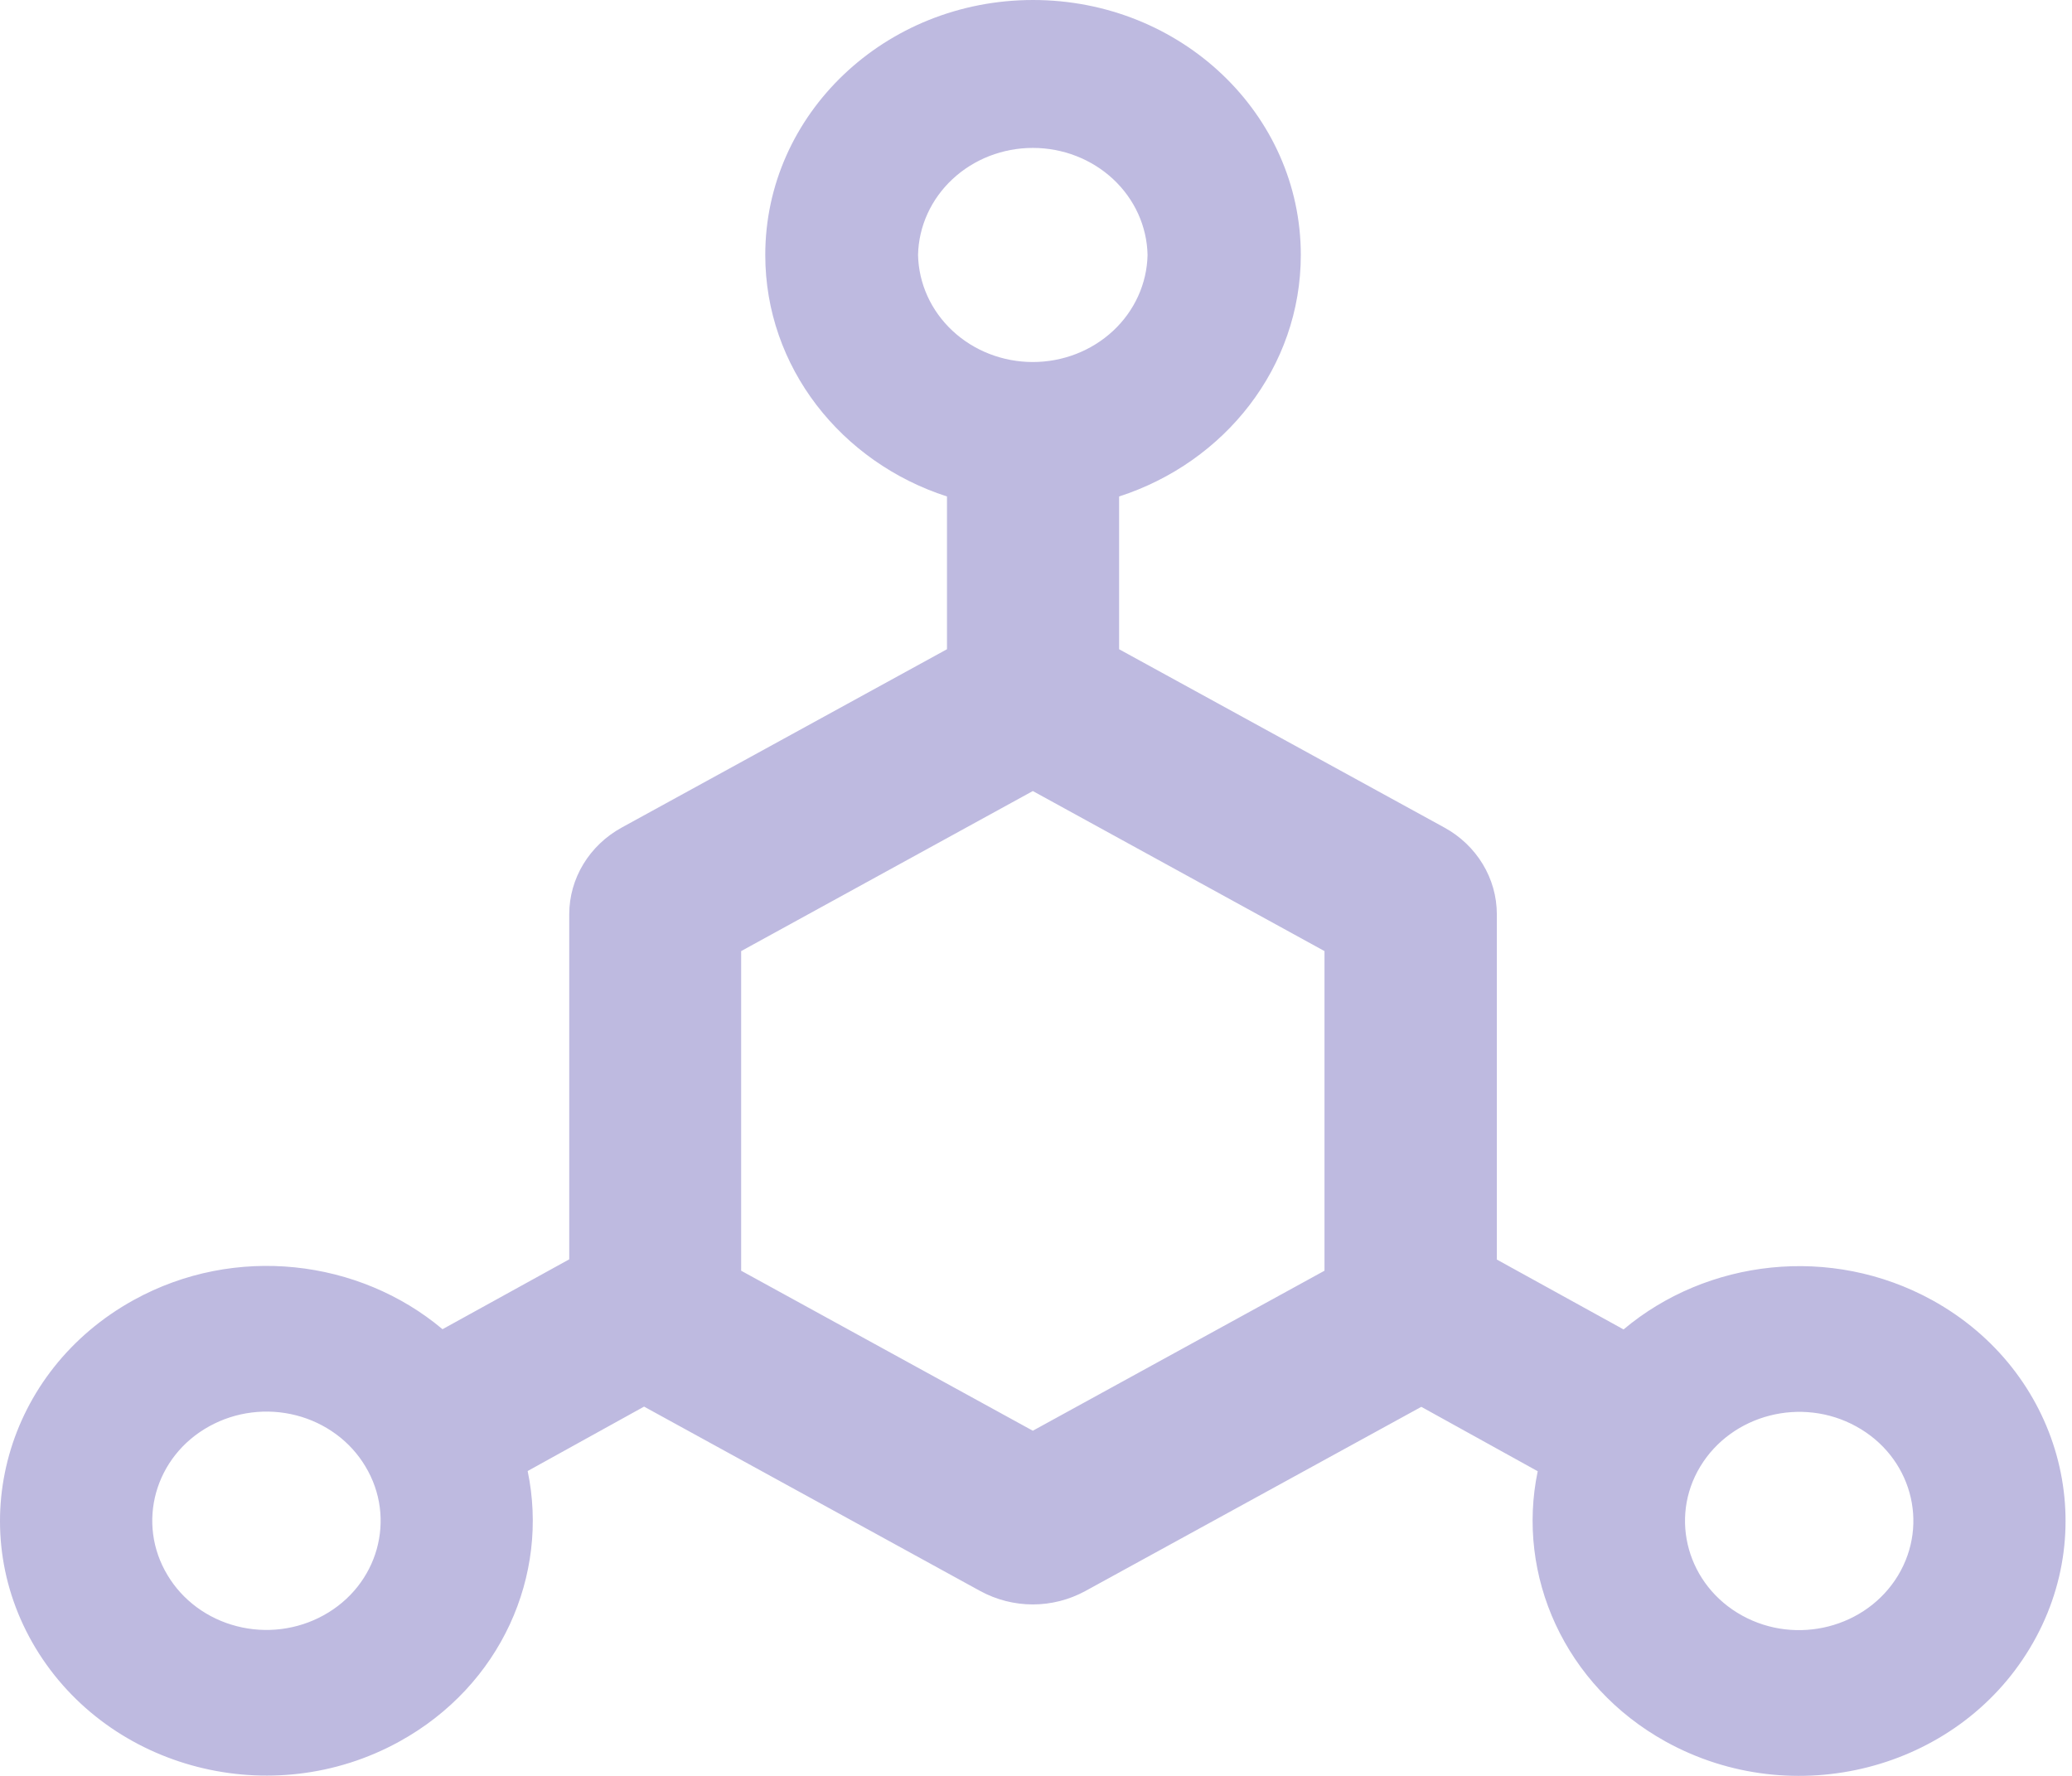
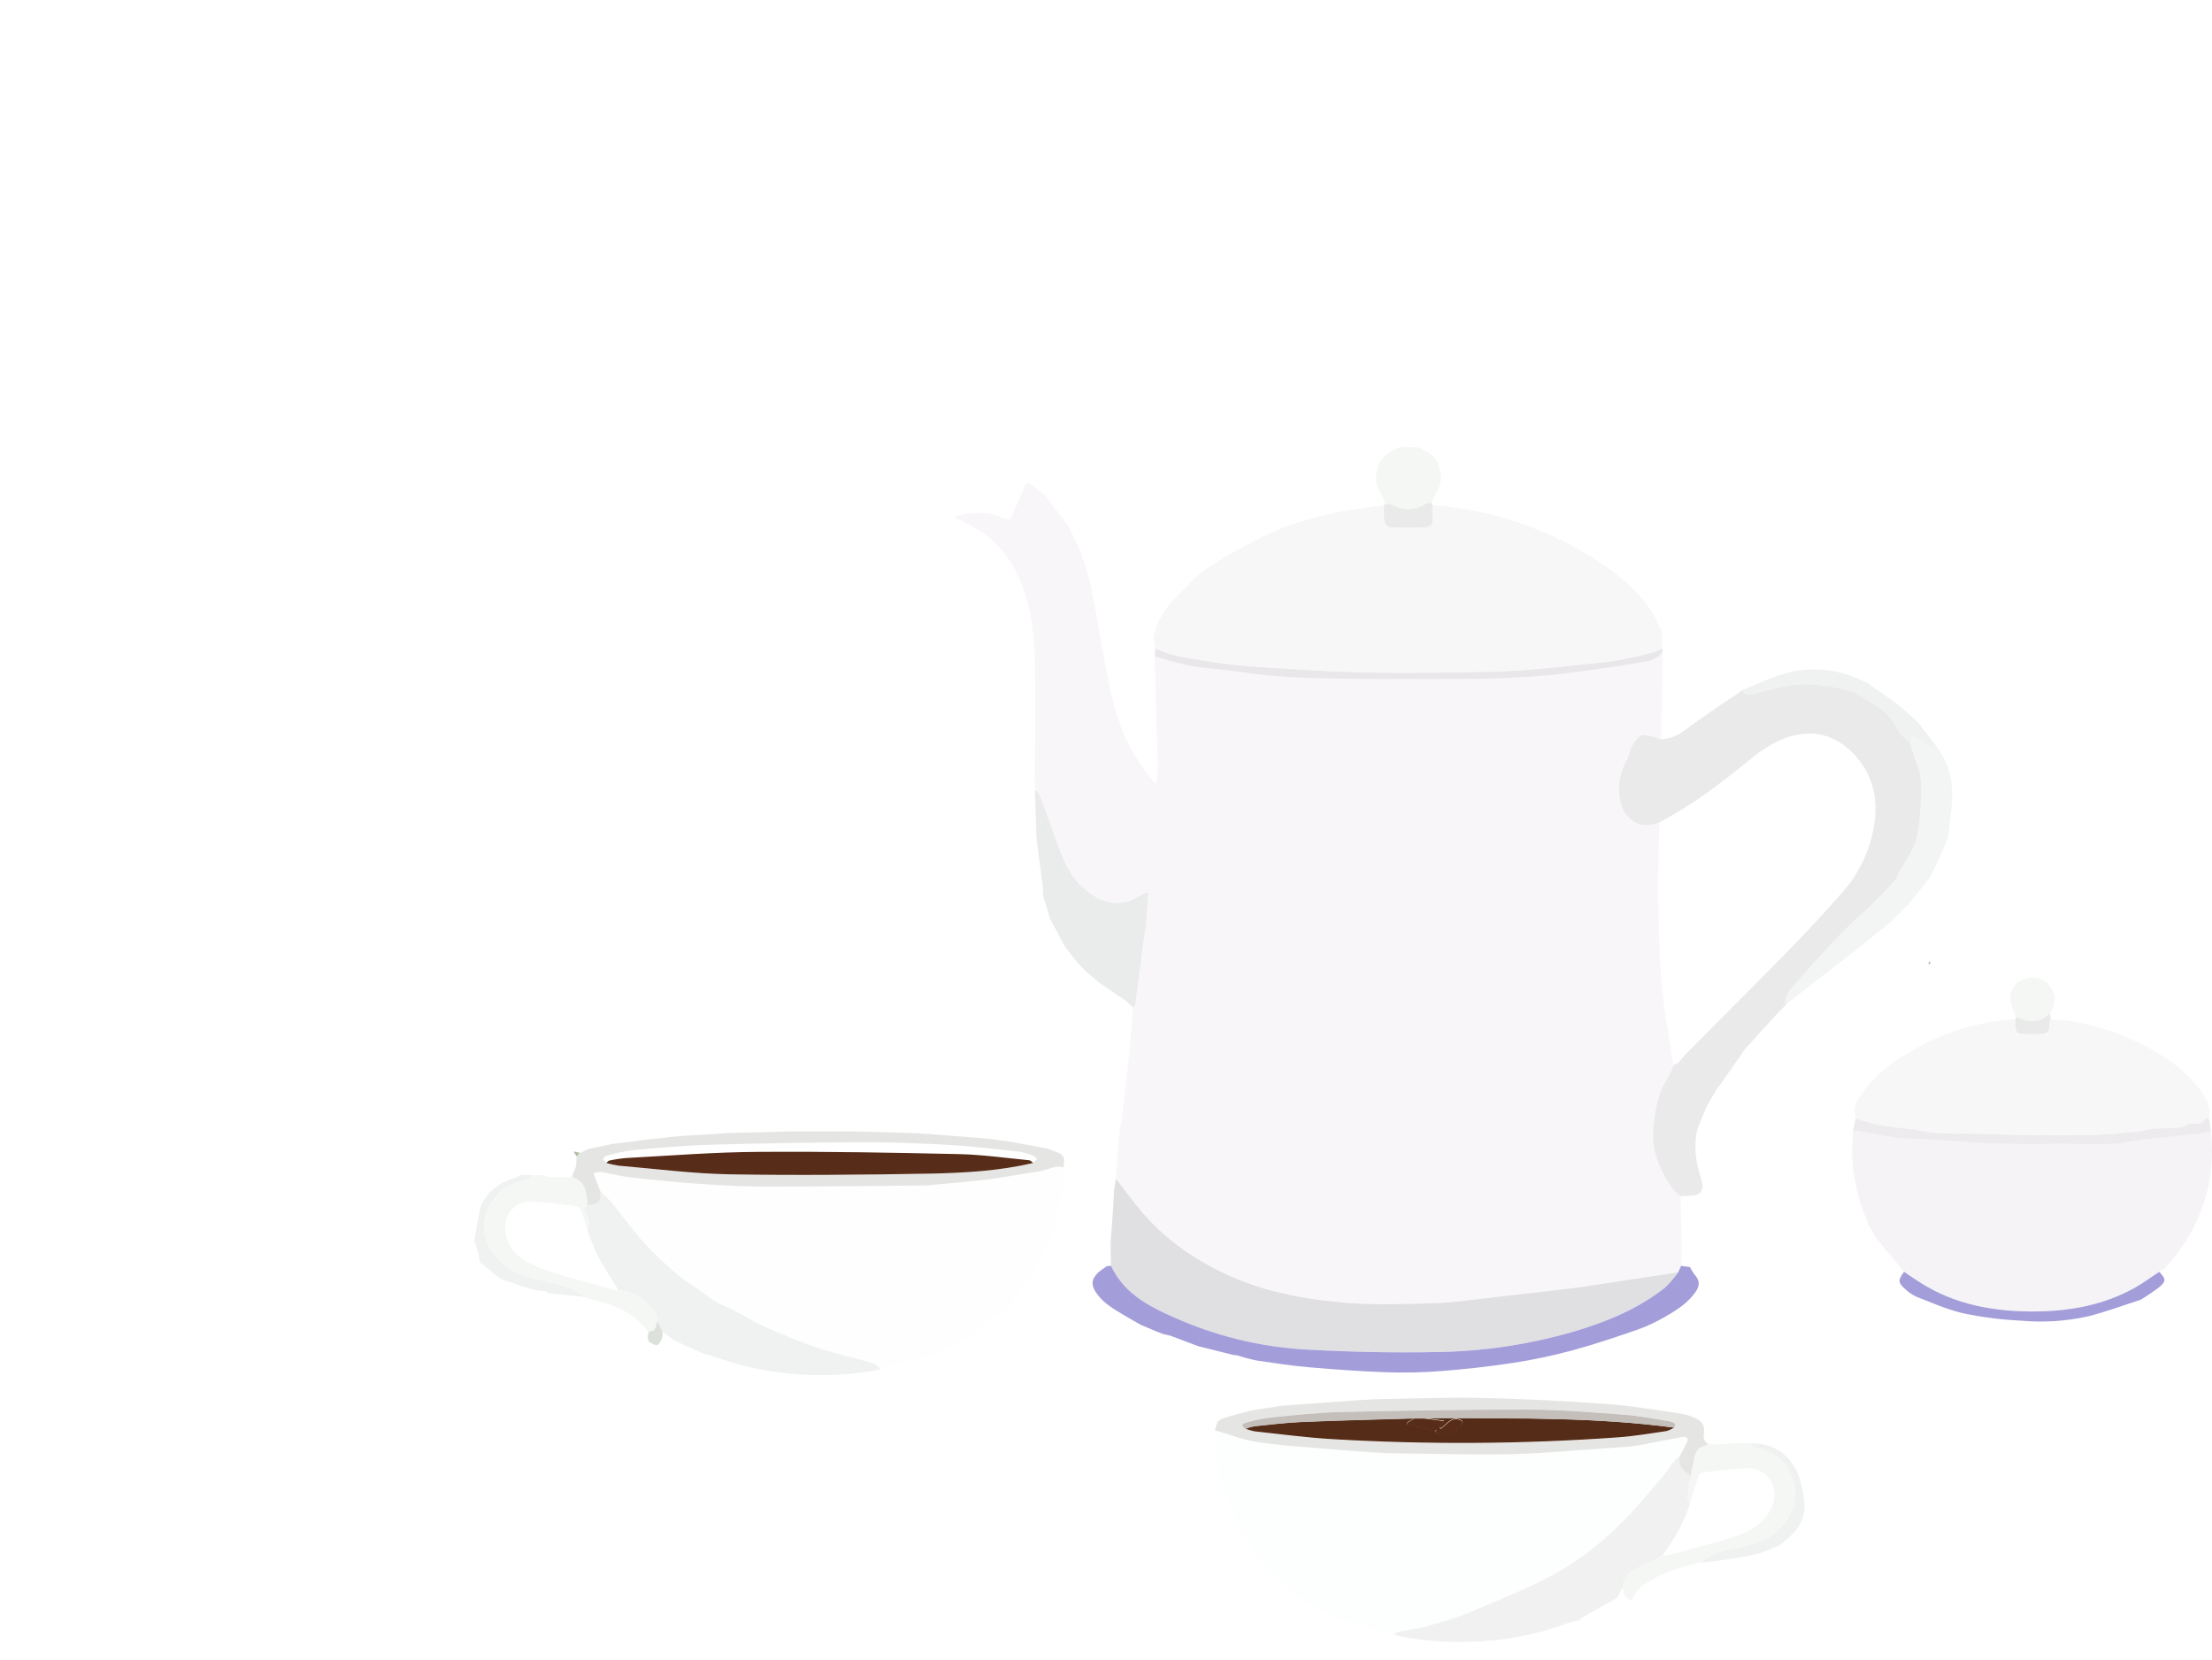
- <svg xmlns="http://www.w3.org/2000/svg" width="56" height="48" viewBox="0 0 56 48" fill="none">
-   <path d="M52.228 35.145C49.482 33.632 46.135 34.038 43.88 35.933L40.455 34.044V24.71C40.455 23.744 39.913 22.846 39.034 22.366L30.246 17.548V13.419C33.102 12.497 35.157 9.925 35.157 6.891C35.157 3.083 31.92 0 27.92 0C23.921 0 20.683 3.083 20.683 6.891C20.683 9.925 22.738 12.497 25.594 13.419V17.548L16.807 22.366C15.928 22.846 15.385 23.744 15.385 24.71V34.038L11.96 35.927C9.705 34.032 6.352 33.626 3.612 35.139C0.155 37.047 -1.02 41.255 0.963 44.547C2.953 47.839 7.354 48.971 10.797 47.07C13.544 45.556 14.849 42.578 14.261 39.76L17.407 38.019L26.492 43.003C26.932 43.243 27.423 43.366 27.914 43.366C28.405 43.366 28.896 43.243 29.335 43.003L38.414 38.025L41.56 39.766C40.972 42.578 42.284 45.562 45.024 47.076C48.468 48.977 52.874 47.851 54.858 44.553C56.848 41.255 55.672 37.047 52.228 35.145ZM8.743 43.661C8.392 43.855 8.004 43.98 7.602 44.031C7.2 44.081 6.791 44.055 6.4 43.954C6.008 43.854 5.641 43.68 5.32 43.444C5 43.208 4.731 42.914 4.53 42.578C3.677 41.169 4.181 39.36 5.661 38.548C6.012 38.355 6.399 38.229 6.801 38.179C7.204 38.128 7.612 38.154 8.004 38.255C8.395 38.355 8.762 38.529 9.083 38.765C9.404 39.001 9.672 39.295 9.873 39.631C10.726 41.04 10.222 42.849 8.743 43.661ZM24.812 6.891C24.829 6.118 25.163 5.383 25.743 4.842C26.323 4.301 27.102 3.998 27.914 3.998C28.726 3.998 29.505 4.301 30.085 4.842C30.665 5.383 30.999 6.118 31.015 6.891C30.999 7.664 30.665 8.4 30.085 8.941C29.505 9.482 28.726 9.785 27.914 9.785C27.102 9.785 26.323 9.482 25.743 8.941C25.163 8.4 24.829 7.664 24.812 6.891ZM35.797 34.346L27.914 38.671L20.031 34.346V25.707L27.914 21.381L35.797 25.707V34.346ZM51.298 42.584C50.445 43.993 48.558 44.48 47.085 43.667C45.612 42.855 45.101 41.046 45.954 39.637C46.807 38.228 48.694 37.742 50.167 38.554C51.647 39.366 52.151 41.169 51.298 42.584Z" fill="#BEBAE0" />
+ <svg xmlns="http://www.w3.org/2000/svg" viewBox="0 0 622.12 466.6">
+   <defs>
+     <style>.cls-1{fill:#bccbb2;}.cls-2{fill:#f8f6f9;}.cls-3{fill:#f8f7f8;}.cls-4{fill:#fdfefe;}.cls-5{fill:#fefefe;}.cls-6{fill:#f5f3f6;}.cls-7{fill:#e9eae9;}.cls-8{fill:#f7f7f7;}.cls-9{fill:#e0dfe1;}.cls-10{fill:#f0f2f1;}.cls-11{fill:#f2f1f2;}.cls-12{fill:#a39eda;}.cls-13{fill:#e5e5e3;}.cls-14{fill:#eaeceb;}.cls-15{fill:#f4f7f4;}.cls-16{fill:#e9e7ea;}.cls-17{fill:#edebed;}.cls-18{fill:#dce1db;}.cls-19{fill:#aebea2;}.cls-20{fill:#acbca1;}.cls-21{fill:#a8b89e;}.cls-22{fill:#f3f5f4;}.cls-23{fill:#aaba9e;}.cls-24{fill:#552c17;}.cls-25{fill:#c5bfbb;}.cls-26{fill:#572c18;}</style>
+   </defs>
+   <g id="Layer_2" data-name="Layer 2">
+     <g id="Layer_1-2" data-name="Layer 1">
+       <path class="cls-1" d="M.38,0,0,.37Z" />
+       <path class="cls-2" d="M300.49,148c1,2.17,2.23,4.28,3.08,6.52a64.9,64.9,0,0,1,3.05,9.44c1.4,6.61,2.48,13.28,3.66,19.94,1.79,10.06,3.69,20.1,9.15,29,1.55,2.54,3.46,4.87,5.21,7.3l.69-.27a36.79,36.79,0,0,0,.32-3.91c-.28-10-.61-20-.92-30.05,0-.5,0-1,0-1.48a90.22,90.22,0,0,0,9.55,2.64c5.32.88,10.73,1.19,16.05,2,9.85,1.51,19.79,1.54,29.7,1.72,12.34.23,24.68.1,37,0,4.19,0,8.39-.29,12.58-.56,3.38-.21,6.77-.47,10.12-.91,7.08-.92,14.17-1.79,21.18-3.07,2.24-.41,4.91-.66,6.5-2.84l.2.74c0,.25,0,.5,0,.76,0,.48,0,1,0,1.45,0,2.59-.07,5.19-.1,7.78,0,.25,0,.49,0,.74q-.18,6.47-.35,12.94c-1.18-.35-2.34-.78-3.54-1-.78-.14-1.88-.31-2.38.08a9.62,9.62,0,0,0-2.39,3c-.62,1.18-.7,2.64-1.37,3.78a16.29,16.29,0,0,0-2,10.8,10,10,0,0,0,2.07,4.8c2.34,2.84,5.58,3.35,9.14,1.9-.12,6.82-.4,13.65-.31,20.47.11,8.23.2,16.49.92,24.68.69,7.75,2.17,15.44,3.31,23.15a18.4,18.4,0,0,1-1.51,3.55c-3,4.34-3.64,9.41-4.14,14.34-.63,6.34,2,12,5.61,17.19a10.57,10.57,0,0,0,2.08,1.77c.12,5.07.25,10.14.34,15.21,0,1.45-.09,2.91-.14,4.37l-.8,1.81-16.73,2.53c-4.16.63-8.3,1.35-12.47,1.87-6.77.86-13.56,1.61-20.35,2.35s-13.58,1.86-20.39,2c-8.9.18-17.82.56-26.75-.49a111.44,111.44,0,0,1-19.5-3.58A78.64,78.64,0,0,1,335.14,353a62.93,62.93,0,0,1-15.44-13.92q-2.93-3.79-5.86-7.6c.18-2.46.35-4.91.53-7.37l.48-5.54.24-1.89a14.82,14.82,0,0,0,.37-1.6q1.13-9.72,2.24-19.45.26-3.36.52-6.72c.15-1.82.31-3.65.47-5.48.22-.34.57-.66.62-1,.92-6.79,1.79-13.58,2.68-20.38.06-.42.21-.84.24-1.26q.4-4.65.76-9.31c0-.12-.21-.27-.39-.49-.39.17-.78.33-1.16.51-1.64.75-3.19,1.84-4.91,2.21-3.85.84-7.28-.41-10.37-2.7-5.3-3.92-7.37-9.73-9.45-15.53-1.41-3.92-2.78-7.86-4.23-11.76-.19-.51-.75-.89-1.15-1.33l-.3-1.85q.09-8.7.16-17.4l-.06-12.28c.08-9-.46-17.81-3.7-26.31a31.61,31.61,0,0,0-10.13-14.1,55.63,55.63,0,0,0-7.27-4.15,14.54,14.54,0,0,0-1.47-.59v-.55a35.5,35.5,0,0,1,4.29-.79,26.2,26.2,0,0,1,5.46.06,16.52,16.52,0,0,1,4,1.41c1.14.5,1.83.34,2.32-.87,1.1-2.67,2.36-5.27,3.43-7.95.44-1.12,1.09-1.34,2-.71,1.4,1,2.71,2.14,4.06,3.22Z" />
+       <path class="cls-3" d="M324.93,182.41c-.15-1.23-.62-2.51-.38-3.66,1.16-5.6,4.85-9.68,8.88-13.52a43.84,43.84,0,0,1,4.39-4.24,82.64,82.64,0,0,1,8.57-5.38,126.68,126.68,0,0,1,13.87-7,98.74,98.74,0,0,1,14.7-4.29c4.69-1.05,9.52-1.53,14.29-2.26a24.9,24.9,0,0,0,.09,4.41c.12.69,1,1.74,1.61,1.77,3.26.16,6.53.1,9.79,0,1.43,0,2.31-.68,2.14-2.32a38.41,38.41,0,0,1,0-3.87,98.18,98.18,0,0,1,44.77,14.66c5.58,3.48,10.78,7.41,14.87,12.52a36,36,0,0,1,4.73,8.11c.62,1.43.1,3.34.09,5a16.4,16.4,0,0,1-2.72,1.12,106.63,106.63,0,0,1-12.28,2.54c-11.16,1.18-22.34,2.62-33.54,2.84-17,.34-34.07.59-51.11-.51-9.51-.62-19-.92-28.44-2.52C334.33,185.07,329.46,184.5,324.93,182.41Z" />
+       <path class="cls-4" d="M343.16,416.22q-.75-7-1.49-14c.47.14.94.3,1.41.43,3.29,1,6.53,2.23,9.89,2.78,5.06.82,10.2,1.23,15.32,1.62,8.85.68,17.7,1.63,26.56,1.69,13.4.09,26.82.68,40.22-.27,7.18-.51,14.37-1,21.55-1.54a42.08,42.08,0,0,0,4.48-.52c4-.72,7.93-1.53,11.9-2.29,1.2-.23,1.95.42,1.53,1.32-.67,1.41-1.43,2.77-2.14,4.16a4,4,0,0,0-1.05.69c-1.28,1.66-2.4,3.44-3.75,5-3.53,4.13-7,8.36-10.78,12.22a94.21,94.21,0,0,1-11.06,9.67,83.84,83.84,0,0,1-12,7.31c-5.1,2.57-10.44,4.69-15.71,6.95-2.85,1.23-5.71,2.48-8.65,3.49-3.13,1.07-6.34,1.89-9.52,2.79-.6.17-1.23.22-1.85.33-1.73.3-3.48.57-5.2.94-.26.05-.41.56-.61.85L378,455.7l-4.64-2.09-2.22-1.24-1.78-1-2.27-1-2.29-2-5.37-4.53-3.26-3.26a13,13,0,0,0-.84-1.21,53.6,53.6,0,0,1-10.06-17.81C344.68,419.76,343.87,418,343.16,416.22Z" />
+       <path class="cls-5" d="M299.16,328.24l-.09,2.17c-.08,1.23-.15,2.46-.23,3.69-.06.64-.12,1.27-.17,1.91l-.06,1-.43,1.16-.68,3.34c-1.06,5.2-3.44,9.9-5.84,14.6-2.06,4-5.25,7.24-7.89,10.84l-.83.76c-1.46,1.24-2.95,2.46-4.37,3.74-3.88,3.49-8.53,5.78-13.17,8.09a10.29,10.29,0,0,0-1.35.95c-.94.27-1.89.55-2.84.81l-13.62,3.77c-.62-.57-1.13-1.45-1.86-1.65-5.26-1.53-10.64-2.69-15.83-4.42s-10.17-3.83-15.12-6.05c-3.68-1.65-7-4-10.76-5.55s-6.44-4.17-9.7-6.17a39.14,39.14,0,0,1-5.58-4.36,99.76,99.76,0,0,1-8-7.8c-3.13-3.56-5.9-7.43-8.9-11.11a30.66,30.66,0,0,0-2.92-2.76c-.51-1.24-1-2.48-1.53-3.74-.21-.52-.36-1.07-.53-1.6a6.29,6.29,0,0,1,2-.36c2.77.46,5.51,1.24,8.3,1.55,6.66.74,13.34,1.42,20,1.88,6.18.42,12.38.73,18.57.73,15,0,30.06-.2,45.09-.33.44,0,.87-.12,1.31-.16,5.35-.52,10.72-.9,16-1.58,4.75-.6,9.45-1.59,14.2-2.26C294.71,329,296.75,327.55,299.16,328.24Z" />
+       <path class="cls-6" d="M621.82,318.13a49.9,49.9,0,0,1-.69,15.37,48.13,48.13,0,0,1-10.26,20.81c-.72.88-1.51,1.7-2.27,2.55-.43.28-.87.55-1.31.82-2.29,1.5-4.49,3.14-6.87,4.47-8.57,4.78-17.94,6.56-27.68,6.67-11.71.13-22.89-1.82-32.89-8.26-1.46-.94-2.88-1.93-4.33-2.9l-7.63-9.12-2.4-4.13a.71.71,0,0,0-.15-.3c-.22-.64-.39-1.29-.65-1.91a49.08,49.08,0,0,1-3.51-24,9.35,9.35,0,0,1,1.58-.08c4.63.54,9.08,2,13.82,2.09,5.69.08,11.37.61,17,1,.69,0,1.37.19,2.06.21,4.82.14,9.64.29,14.46.35,3.14,0,6.28-.12,9.42-.11,4.63,0,9.26.27,13.88.09,3.16-.12,6.29-.87,9.44-1.24,4.65-.56,9.3-1,14-1.53C618.51,318.74,620.16,318.4,621.82,318.13Z" />
+       <path class="cls-7" d="M482.81,306.31l-2.6,4.46c-.1.21-.21.43-.31.65-1,2.53-2.32,5-2.83,7.61a23.68,23.68,0,0,0,.09,7.37c.3,2.27,1.23,4.47,1.64,6.74a2.5,2.5,0,0,1-2.13,3,28.23,28.23,0,0,1-4,.25,10.57,10.57,0,0,1-2.08-1.77c-3.59-5.19-6.24-10.85-5.61-17.19.5-4.93,1.14-10,4.14-14.34a18.4,18.4,0,0,0,1.51-3.55,5.14,5.14,0,0,0,1.38-.71c.74-.74,1.33-1.63,2.08-2.38,9.72-9.8,19.52-19.53,29.17-29.4q7.62-7.8,14.82-16a37.38,37.38,0,0,0,8.65-17c1.73-8,.66-15.33-5-21.62-4.53-5-10.19-7.15-16.94-5.65-4.88,1.09-8.94,3.83-12.73,6.92-8,6.51-16.12,12.76-25.33,17.56-3.56,1.45-6.8.94-9.14-1.9a10,10,0,0,1-2.07-4.8,16.29,16.29,0,0,1,2-10.8c.67-1.14.75-2.6,1.37-3.78a9.62,9.62,0,0,1,2.39-3c.5-.39,1.6-.22,2.38-.08,1.2.23,2.36.66,3.54,1a11.86,11.86,0,0,0,6.61-2.5c5.33-4,10.93-7.64,16.42-11.42.05,1.34,1,1.5,2,1.3,1.93-.39,3.82-1,5.75-1.41a53.74,53.74,0,0,1,7.47-1.43,35.47,35.47,0,0,1,7.49.35,39.71,39.71,0,0,1,8,1.75c2.12.76,3.94,2.27,5.95,3.34a16.58,16.58,0,0,1,6.68,7c.94,1.7,2.58,3,3.91,4.51.12.54.22,1.09.37,1.62.87,2.93,2.35,5.83,2.48,8.79a76.69,76.69,0,0,1-.86,14.27c-.58,4-3,7.32-5.09,10.74a19,19,0,0,1-1.25,2.61c-1.79,2.05-3.68,4-5.64,6-3.12,3-6.45,5.85-9.46,9-4.73,4.92-9.39,9.91-13.8,15.11-1.06,1.25-2.44,2.95-1.86,5-.91.91-1.85,1.79-2.72,2.73-2.7,2.94-5.36,5.9-8,8.85l-.61.53q-3.41,4.92-6.82,9.85Z" />
+       <path class="cls-8" d="M521.88,314.5c-.12-.86-.24-1.73-.35-2.59.15-.57.31-1.14.47-1.71,4.64-8.21,12.16-13.15,20.45-17.19a63.82,63.82,0,0,1,24.38-6.38c0,.43,0,.86,0,1.29,0,2.48.43,2.86,3,2.9,1.32,0,2.64,0,4,0,1.64-.07,2.8-.6,2.54-2.57a4.24,4.24,0,0,1,.42-1.55c9.15.29,17.67,3.08,25.7,7.05,6.36,3.15,12.2,7.22,16.49,13,1.71,2.32,2.84,4.77,2.3,7.71h-1.11L617.88,316h-2.26l-1.9,1.1-8.68.38-3,.74c-5.18.37-10.37,1-15.56,1.05-9.67.08-19.36,0-29-.39-6.3-.27-12.7.49-18.9-1.29a5.79,5.79,0,0,0-.93,0c-3.1-.39-6.22-.65-9.27-1.21A64.06,64.06,0,0,1,521.88,314.5Z" />
+       <path class="cls-9" d="M313.84,331.48q2.94,3.79,5.86,7.6A62.93,62.93,0,0,0,335.14,353a78.64,78.64,0,0,0,20.71,9.48,111.44,111.44,0,0,0,19.5,3.58c8.93,1.05,17.85.67,26.75.49,6.81-.14,13.6-1.26,20.39-2s13.58-1.49,20.35-2.35c4.17-.52,8.31-1.24,12.47-1.87L472,357.8a30.32,30.32,0,0,1-3.76,4.28c-7.45,5.92-16.15,9.51-25.2,12.24a145.31,145.31,0,0,1-39.41,5.9c-11.68.22-23.4,0-35.07-.65a105.51,105.51,0,0,1-36.22-8.15c-8-3.42-16-7-19.9-15.44q0-3-.1-6c0-.62.07-1.24.11-1.86l.27-3.33c.16-2.47.33-4.94.49-7.42l.06-1.47v-.72c.09-.49.17-1,.26-1.49Z" />
+       <path class="cls-10" d="M168.93,335.21a30.66,30.66,0,0,1,2.92,2.76c3,3.68,5.77,7.55,8.9,11.11a99.76,99.76,0,0,0,8,7.8,39.14,39.14,0,0,0,5.58,4.36c3.26,2,6,4.68,9.7,6.17s7.08,3.9,10.76,5.55c4.95,2.22,10,4.33,15.12,6.05s10.57,2.89,15.83,4.42c.73.2,1.24,1.08,1.86,1.65-.61.14-1.21.32-1.83.42a91.11,91.11,0,0,1-35-1c-4.56-1.06-9-2.69-13.48-4.06L192,378.09l-2.91-1.49-2.78-2.14-1.51-3c.23-2.2-1.29-3.54-2.69-4.78-2.32-2.06-4.83-3.89-8.24-3.72-.19-.38-.36-.77-.58-1.14-1.84-3-3.83-6-5.47-9.19a64.26,64.26,0,0,1-2.7-7c1.06-1.1.4-2.19.09-3.36s-1.61-2.23-.06-3.36C168.12,338.89,168.87,338.16,168.93,335.21Z" />
+       <path class="cls-11" d="M392.2,459.85c.2-.29.35-.8.61-.85,1.72-.37,3.47-.64,5.2-.94.62-.11,1.25-.16,1.85-.33,3.18-.9,6.39-1.72,9.52-2.79,2.94-1,5.8-2.26,8.65-3.49,5.27-2.26,10.61-4.38,15.71-6.95a83.84,83.84,0,0,0,12-7.31,94.21,94.21,0,0,0,11.06-9.67c3.81-3.86,7.25-8.09,10.78-12.22,1.35-1.58,2.47-3.36,3.75-5a4,4,0,0,1,1.05-.69,4.26,4.26,0,0,0,2.42,4.86c.3.15.41.67.61,1-.28,2-.6,4.08-.8,6.14,0,.28.53.62.81.93a48,48,0,0,1-8.16,15.18c-2.56,1.26-5.17,2.44-7.68,3.8a5.26,5.26,0,0,0-3.08,4.71l-1.79,3.21c-3.35,1.87-6.7,3.73-10,5.62-.18.11-.24.41-.36.62a16.56,16.56,0,0,0-2.93.61,82.3,82.3,0,0,1-24.8,5.25A87.6,87.6,0,0,1,392.2,459.85Z" />
+       <path class="cls-12" d="M312.48,356c3.94,8.48,11.94,12,19.9,15.44a105.51,105.51,0,0,0,36.22,8.15c11.67.63,23.39.87,35.07.65a145.31,145.31,0,0,0,39.41-5.9c9.05-2.73,17.75-6.32,25.2-12.24A30.32,30.32,0,0,0,472,357.8l.8-1.81,2.51.35a13.21,13.21,0,0,0,1.2,2c1.54,1.76,1.7,3,.36,5-2.17,3.14-5.36,5.14-8.61,7a46.77,46.77,0,0,1-7.41,3.49c-6.07,2.11-12.17,4.18-18.37,5.87a157.36,157.36,0,0,1-16.91,3.59c-6.69,1-13.44,1.77-20.19,2.29a135.37,135.37,0,0,1-15.47.34c-7.27-.25-14.54-.78-21.79-1.41-4.92-.43-9.82-1.17-14.7-1.9a51.26,51.26,0,0,1-5.41-1.42c-.43-.06-.87-.08-1.28-.18q-4.84-1.19-9.67-2.41l-8-3-1.86-.41-2.08-.8-4.3-1.82c-1.52-.87-3.06-1.72-4.57-2.63-2.92-1.76-5.92-3.42-7.91-6.31-1.56-2.26-1.43-3.92.6-5.82a23.28,23.28,0,0,1,2.39-1.75Z" />
+       <path class="cls-13" d="M475.42,415.47c-.2-.35-.31-.87-.61-1a4.26,4.26,0,0,1-2.42-4.86c.71-1.39,1.47-2.75,2.14-4.16.42-.9-.33-1.55-1.53-1.32-4,.76-7.93,1.57-11.9,2.29a42.08,42.08,0,0,1-4.48.52c-7.18.53-14.37,1-21.55,1.54-13.4,1-26.82.36-40.22.27-8.86-.06-17.71-1-26.56-1.69-5.12-.39-10.26-.8-15.32-1.62-3.36-.55-6.6-1.82-9.89-2.78-.47-.13-.94-.29-1.41-.43.26-.82.52-1.63.77-2.44l1.25-.84,1.72-.48.76-.33.75-.1.75-.28,4.54-1.13,8.05-1.27c7.14-.52,14.28-1.07,21.42-1.56,2.82-.19,5.65-.33,8.48-.37,8.93-.15,17.86-.51,26.79-.29q17.42.42,34.82,1.69c7,.5,14,1.72,20.9,2.7a17.45,17.45,0,0,1,3.78,1.12c1.93.75,3.11,2,2.77,4.25-.18,1.17-.13,2.36,1.08,3.11-.15.18-.28.51-.46.53-2.81.42-3.15,2.56-3.54,4.72C476.05,412.66,475.72,414.06,475.42,415.47Zm-4.59-14c.11-.38.39-1,.29-1.09a4.53,4.53,0,0,0-1.71-.72c-4.2-.66-8.39-1.53-12.62-1.84-9.08-.66-18.18-1.41-27.28-1.43-17.54-.05-35.09.28-52.64.68-6.33.15-12.65.85-19,1.47a47.8,47.8,0,0,0-7.37,1.46c-1.46.39-1.47.95-.28,1.84a15.58,15.58,0,0,0,2.51.74c7.31.78,14.6,1.78,21.93,2.2a618.76,618.76,0,0,0,80.33-.5c4.56-.33,9.1-1.1,13.64-1.76A8,8,0,0,0,470.83,401.47Z" />
+       <path class="cls-13" d="M168.93,335.21c-.06,3-.81,3.68-3.78,3.71-.11-3.3-.31-6.56-4.27-7.85l.11-.66a14.92,14.92,0,0,0,1-2.46,14.32,14.32,0,0,0,.13-2.71l.91-1a.18.18,0,0,0,.2,0l2.33-1.16,2.2-.4,4.58-1,5.24-.61,2.64-.38,8.33-.94,4.91-.4,7.94-.46,2.66-.22,17.75-.47h18.88l17.74.49,1.54.19,1.14,0,17.39,1.42,5.65.77,10.59,2c1,.4,2.1.76,3.12,1.21,1.93.85,1.35,2.51,1.27,4-2.41-.69-4.45.78-6.69,1.1-4.75.67-9.45,1.66-14.2,2.26-5.33.68-10.7,1.06-16,1.58-.44,0-.87.15-1.31.16-15,.13-30.06.33-45.09.33-6.19,0-12.39-.31-18.57-.73-6.69-.46-13.37-1.14-20-1.88-2.79-.31-5.53-1.09-8.3-1.55a6.29,6.29,0,0,0-2,.36c.17.53.32,1.08.53,1.6C167.9,332.73,168.42,334,168.93,335.21Zm1.59-8.18a26.51,26.51,0,0,0,3.49.76c10.38.88,20.76,2.24,31.16,2.43,18.73.33,37.47.13,56.2-.19,9.79-.17,19.6-.71,29.2-3l1.1-1.06c-.38-.35-.7-.87-1.15-1a19.84,19.84,0,0,0-4.15-1.14c-6.42-.69-12.85-1.46-19.29-1.84-8-.46-16.07-.79-24.1-.76q-21.67.08-43.34.71c-7.27.2-14.53.88-21.77,1.53a50.71,50.71,0,0,0-7.33,1.58c-.41.1-.72.59-1.07.9Z" />
+       <path class="cls-14" d="M291.33,222.36c.4.44,1,.82,1.15,1.33,1.45,3.9,2.82,7.84,4.23,11.76,2.08,5.8,4.15,11.61,9.45,15.53,3.09,2.29,6.52,3.54,10.37,2.7,1.72-.37,3.27-1.46,4.91-2.21.38-.18.77-.34,1.16-.51.18.22.4.37.39.49q-.36,4.67-.76,9.31c0,.42-.18.84-.24,1.26-.89,6.8-1.76,13.59-2.68,20.38-.05.37-.4.69-.62,1l-2-1.92-5.31-3.58a44.76,44.76,0,0,1-8.62-7.51L300.12,267l-.75-1-4.17-7.87a.37.37,0,0,0-.06-.25c-.34-1.13-.67-2.26-1-3.4l-.84-2.89a6.7,6.7,0,0,0,.1-1.4c-.55-4.35-1.14-8.69-1.71-13-.07-.61-.14-1.23-.2-1.84l-.21-6.3c-.08-2.21-.17-4.43-.25-6.65Z" />
+       <path class="cls-15" d="M475.42,415.47c.3-1.41.63-2.81.88-4.23.39-2.16.73-4.3,3.54-4.72.18,0,.31-.35.46-.53h.79l.33.27c2.86-.16,5.73-.34,8.59-.47a19.85,19.85,0,0,1,2,.1,6.23,6.23,0,0,0,1.68,1.1c4.63,1.2,8.25,3.31,10.17,8,2.73,6.74-.28,12.51-5.17,16.41a13.8,13.8,0,0,1-4.57,2.43c-3.65,1.08-7.45,1.68-11.09,2.79-1.8.55-3.38,1.8-5.06,2.74-4.84,1.32-9.67,2.62-14,5.24-2.23,1.36-4.32,2.86-5,5.58-2.23-.5-2.43-2.21-2.52-4a5.26,5.26,0,0,1,3.08-4.71c2.51-1.36,5.12-2.54,7.68-3.8,1.82-.39,3.66-.7,5.46-1.2,5.08-1.39,10.19-2.71,15.2-4.33,4.52-1.46,8.46-3.82,10.48-8.38,2.42-5.46-1.22-11.09-7.24-10.87-4.14.16-8.26.75-12.37,1.24-.41.05-.93.68-1.09,1.14-.82,2.39-1.53,4.81-2.28,7.22-.28-.31-.83-.65-.81-.93C474.82,419.55,475.14,417.51,475.42,415.47Z" />
+       <path class="cls-15" d="M160.88,331.07c4,1.29,4.16,4.55,4.27,7.85-1.55,1.13-.21,2.29.06,3.36s1,2.26-.09,3.36c-.5-1.64-1-3.31-1.55-4.91-.22-.59-.78-1.42-1.28-1.48-4.29-.56-8.59-1.16-12.9-1.37a7,7,0,0,0-7.27,7c-.13,5,2.69,8.25,6.88,10.38a52.49,52.49,0,0,0,8.76,3.32c5.33,1.59,10.74,3,16.11,4.43,3.41-.17,5.92,1.66,8.24,3.72,1.4,1.24,2.92,2.58,2.69,4.78-.34,1.31-.1,3-2.3,3l-2.22-2.25c-4.37-4.66-10.39-5.89-16.23-7.49a5.17,5.17,0,0,0-.77-.78c-3.14-1.89-6.64-2.72-10.18-3.59s-7.39-1.6-10.42-3.92c-3.88-3-6.76-6.67-6.57-11.74.23-5.88,4.85-11.83,11.41-12.54.77-.08,1.44-1.09,2.16-1.66l3-.07,1.07.37.79.26Z" />
+       <path class="cls-16" d="M324.93,182.41c4.53,2.09,9.4,2.66,14.3,3.48,9.44,1.6,18.93,1.9,28.44,2.52,17,1.1,34.09.85,51.11.51,11.2-.22,22.38-1.66,33.54-2.84a106.63,106.63,0,0,0,12.28-2.54,16.4,16.4,0,0,0,2.72-1.12l.41.29c-.09.27-.18.54-.26.81-1.59,2.18-4.26,2.43-6.5,2.84-7,1.28-14.1,2.15-21.18,3.07-3.35.44-6.74.7-10.12.91-4.19.27-8.39.53-12.58.56-12.35.07-24.69.2-37,0-9.91-.18-19.85-.21-29.7-1.72-5.32-.82-10.73-1.13-16.05-2a90.22,90.22,0,0,1-9.55-2.64C324.82,183.8,324.87,183.1,324.93,182.41Z" />
+       <path class="cls-17" d="M615.62,316h2.26c1.13.06,2-.23,2.27-1.47h1.11c.19,1.22.37,2.43.56,3.64-1.66.27-3.31.61-5,.81-4.65.53-9.3,1-14,1.53-3.15.37-6.28,1.12-9.44,1.24-4.62.18-9.25-.08-13.88-.09-3.14,0-6.28.14-9.42.11-4.82-.06-9.64-.21-14.46-.35-.69,0-1.37-.17-2.06-.21-5.68-.35-11.36-.88-17-1-4.74-.07-9.19-1.55-13.82-2.09a9.35,9.35,0,0,0-1.58.08c.23-1.23.47-2.46.7-3.7a64.06,64.06,0,0,0,6.45,1.87c3,.56,6.17.82,9.27,1.21a5.79,5.79,0,0,1,.93,0c6.2,1.78,12.6,1,18.9,1.29,9.66.42,19.35.47,29,.39,5.19,0,10.38-.68,15.56-1.05l3-.74,8.68-.38Z" />
+       <path class="cls-15" d="M389.57,141.72a8.48,8.48,0,0,0-.75-2c-3.67-5.37-1.65-11.6,4.51-13.8.17-.06.33-.16.5-.24l5.25.14c1.58,1,3.74,1.76,4.6,3.22,1.3,2.2,2.15,4.89,1.15,7.57-.61,1.65-1.51,3.2-2.28,4.8a5.81,5.81,0,0,0-1.76.4,8.42,8.42,0,0,1-9,.29A7,7,0,0,0,389.57,141.72Z" />
+       <path class="cls-12" d="M535.52,357.66c1.45,1,2.87,2,4.33,2.9,10,6.44,21.18,8.39,32.89,8.26,9.74-.11,19.11-1.89,27.68-6.67,2.38-1.33,4.58-3,6.87-4.47,1.91,2,2,2.67-.2,4.46a60.82,60.82,0,0,1-5.08,3.41c-5,1.59-9.88,3.46-15,4.7a61.29,61.29,0,0,1-18.53,1.16,103.88,103.88,0,0,1-16-2c-4.6-1-9-3-13.4-4.69a11.48,11.48,0,0,1-3.22-2.17C533.78,360.7,533.76,360,535.52,357.66Z" />
+       <path class="cls-10" d="M537.39,209.42c-1.33-1.49-3-2.81-3.91-4.51a16.58,16.58,0,0,0-6.68-7c-2-1.07-3.83-2.58-5.95-3.34a39.71,39.71,0,0,0-8-1.75,35.47,35.47,0,0,0-7.49-.35,53.74,53.74,0,0,0-7.47,1.43c-1.93.42-3.82,1-5.75,1.41-1,.2-1.94,0-2-1.3,3.86-1.54,7.62-3.42,11.6-4.56a30.9,30.9,0,0,1,23,2.46,3.08,3.08,0,0,0,.54.16c.64.47,1.27,1,1.91,1.41,2.11,1.49,4.28,2.89,6.32,4.47s3.63,3.13,5.44,4.7l.46.47,5.13,6.67c-2.08.93-3.06-1.1-4.6-1.65l-2.29-.85Z" />
+       <path class="cls-10" d="M149.68,330.47c-.72.57-1.39,1.58-2.16,1.66-6.56.71-11.18,6.66-11.41,12.54-.19,5.07,2.69,8.78,6.57,11.74,3,2.32,6.81,3,10.42,3.92s7,1.7,10.18,3.59a5.17,5.17,0,0,1,.77.78l-9.82-1-.8-.59-2.25-.16-3.79-1-6.7-2.34L135,355c-.13-.7-.27-1.39-.4-2.08-.39-1.35-.78-2.7-1.18-4,.55-3.13.91-6.31,1.72-9.38.4-1.51,1.62-2.82,2.47-4.21l3-2.33,2.66-1.2,3.48-1.35Z" />
+       <path class="cls-10" d="M478,439.41c1.68-.94,3.26-2.19,5.06-2.74,3.64-1.11,7.44-1.71,11.09-2.79a13.8,13.8,0,0,0,4.57-2.43c4.89-3.9,7.9-9.67,5.17-16.41-1.92-4.73-5.54-6.84-10.17-8a6.23,6.23,0,0,1-1.68-1.1c7.35-.46,12.62,4.13,14.37,10.74a34.28,34.28,0,0,1,1.1,5.92c.38,4.84-2.24,8.24-5.9,11.07a7.84,7.84,0,0,0-.65.64l-1,.48c-5.91,3-12.42,3.46-18.83,4.38C480.11,439.28,479.05,439.32,478,439.41Z" />
+       <path class="cls-15" d="M567,286a23.65,23.65,0,0,1-1.63-4.8,5.8,5.8,0,0,1,3.31-5.68c2.94-1.14,5.85-.62,7.68,1.58a15.11,15.11,0,0,1,1.53,3c0,.25,0,.49,0,.74l-.42,2.59c-.3.49-.61,1-.92,1.47-1.73,1.69-3.75,2.69-6.25,2.17A30.37,30.37,0,0,1,567,286Z" />
+       <path class="cls-7" d="M389.57,141.72a7,7,0,0,1,2.25.35,8.42,8.42,0,0,0,9-.29,5.81,5.81,0,0,1,1.76-.4c.11.24.21.48.31.72a38.41,38.41,0,0,0,0,3.87c.17,1.64-.71,2.29-2.14,2.32-3.26.07-6.53.13-9.79,0-.59,0-1.49-1.08-1.61-1.77a24.9,24.9,0,0,1-.09-4.41Z" />
+       <path class="cls-7" d="M567,286a30.37,30.37,0,0,0,3.31,1.07c2.5.52,4.52-.48,6.25-2.17l.21,1.79a4.24,4.24,0,0,0-.42,1.55c.26,2-.9,2.5-2.54,2.57-1.32.05-2.64,0-4,0-2.56,0-3-.42-3-2.9,0-.43,0-.86,0-1.29C566.89,286.41,566.94,286.2,567,286Z" />
+       <path class="cls-18" d="M182.5,374.44c2.2.08,2-1.65,2.3-3l1.51,3a5.16,5.16,0,0,1-.07,1.81c-.33.77-.79,1.81-1.43,2s-1.52-.55-2.3-.88l-.39-1.48C182.24,375.43,182.37,374.94,182.5,374.44Z" />
+       <path class="cls-19" d="M204.09,318.61l-2.66.22Z" />
+       <path class="cls-19" d="M165.59,323l-2.33,1.16Z" />
+       <path class="cls-19" d="M163.06,324.2l-.91,1-.84-1.38Z" />
+       <path class="cls-20" d="M402.87,466.6l3.4,0Z" />
+       <path class="cls-21" d="M467.6,186.47c0-.49,0-1,0-1.45C467.63,185.5,467.62,186,467.6,186.47Z" />
+       <path class="cls-19" d="M313.57,333.74c-.09.5-.17,1-.26,1.49C313.4,334.74,313.48,334.24,313.57,333.74Z" />
+       <path class="cls-19" d="M260,318.82l-1.54-.19Z" />
+       <path class="cls-19" d="M313.31,336l-.06,1.47Z" />
+       <path class="cls-19" d="M153.77,330.77l-1.07-.37Z" />
+       <path class="cls-19" d="M298.61,337l.06-1Z" />
+       <path class="cls-19" d="M343.69,398.93l-1.25.84Z" />
+       <path class="cls-19" d="M346.17,398.12l-.76.33Z" />
+       <path class="cls-19" d="M347.67,397.74l-.75.28Z" />
+       <path class="cls-19" d="M153.43,363.1l.8.59Z" />
+       <path class="cls-22" d="M537.39,209.42l.27-2.13,2.29.85c1.54.55,2.52,2.58,4.6,1.65a22,22,0,0,1,4.51,13.27c0,4.22-.76,8.42-1.19,12.63l0,.18c-1.22,2.69-2.43,5.38-3.67,8.06-.38.83-.85,1.62-1.28,2.43l-.41.82-5.94,7.34L532.09,259l-.38.33c-4.32,3.47-8.62,7-13,10.39s-9,6.95-13.44,10.42l-3,2.39c-.58-2.1.8-3.8,1.86-5,4.41-5.2,9.07-10.19,13.8-15.11,3-3.12,6.34-5.94,9.46-9,2-1.91,3.85-3.9,5.64-6a19,19,0,0,0,1.25-2.61c2.07-3.42,4.51-6.77,5.09-10.74a76.69,76.69,0,0,0,.86-14.27c-.13-3-1.61-5.86-2.48-8.79C537.61,210.51,537.51,210,537.39,209.42Z" />
+       <path class="cls-23" d="M500.73,286.75l-1.13,1.11Z" />
+       <path class="cls-23" d="M542.84,270.43c0,.24,0,.48,0,.71l-.44,0,.09-.7Z" />
+       <path class="cls-23" d="M499.6,287.86,498.46,289Z" />
+       <path class="cls-6" d="M605,317.46l-3,.74Z" />
+       <path class="cls-6" d="M620.15,314.5c-.25,1.24-1.14,1.53-2.27,1.47Z" />
+       <path class="cls-6" d="M615.62,316l-1.9,1.1Z" />
+       <path class="cls-24" d="M470.83,401.47a8,8,0,0,1-2.16,1c-4.54.66-9.08,1.43-13.64,1.76a618.76,618.76,0,0,1-80.33.5c-7.33-.42-14.62-1.42-21.93-2.2a15.58,15.58,0,0,1-2.51-.74,12.82,12.82,0,0,1,2.44-.72c4.44-.46,8.88-1,13.34-1.21,10.56-.43,21.13-.66,31.7-1l-1.94,1.14-.05.56,7.85,1.91v0c.28.35.48.9.84,1,1.73.58,5.86-1.26,6.62-2.9a3.41,3.41,0,0,0,.19-1.07c-2.89-1.62-4.28.94-6.1,2.26l-.25-.45,1.23-1.79-5.54-.71c2,0,4-.11,6-.1C428.06,398.9,449.52,398.61,470.83,401.47Z" />
+       <path class="cls-25" d="M397.74,398.94c-10.57.31-21.14.54-31.7,1-4.46.18-8.9.75-13.34,1.21a12.82,12.82,0,0,0-2.44.72c-1.19-.89-1.18-1.45.28-1.84a47.8,47.8,0,0,1,7.37-1.46c6.31-.62,12.63-1.32,19-1.47,17.55-.4,35.1-.73,52.64-.68,9.1,0,18.2.77,27.28,1.43,4.23.31,8.42,1.18,12.62,1.84a4.53,4.53,0,0,1,1.71.72c.1.07-.18.71-.29,1.09-21.31-2.86-42.77-2.57-64.2-2.64-2,0-4,.06-6,.1Z" />
+       <path class="cls-26" d="M290.57,327.06c-9.6,2.26-19.41,2.8-29.2,3-18.73.32-37.47.52-56.2.19-10.4-.19-20.78-1.55-31.16-2.43a26.51,26.51,0,0,1-3.49-.76c.28-.23.54-.63.87-.68a36.23,36.23,0,0,1,4.84-.72C188.6,325,201,324,213.35,323.94c18.8-.14,37.62.21,56.42.63,6.58.15,13.15,1.1,19.71,1.73C289.87,326.34,290.21,326.79,290.57,327.06Z" />
+       <path class="cls-26" d="M397.74,398.94h2.86l5.54.71-1.23,1.79.25.45c1.82-1.32,3.21-3.88,6.1-2.26a3.41,3.41,0,0,1-.19,1.07c-.76,1.64-4.89,3.48-6.62,2.9-.36-.12-.56-.67-.84-1l.5-.3-.21-.2-.3.48-7.85-1.91.05-.56Z" />
+       <path class="cls-24" d="M403.6,402.55l.3-.48.21.2-.5.3Z" />
+     </g>
+   </g>
</svg>
